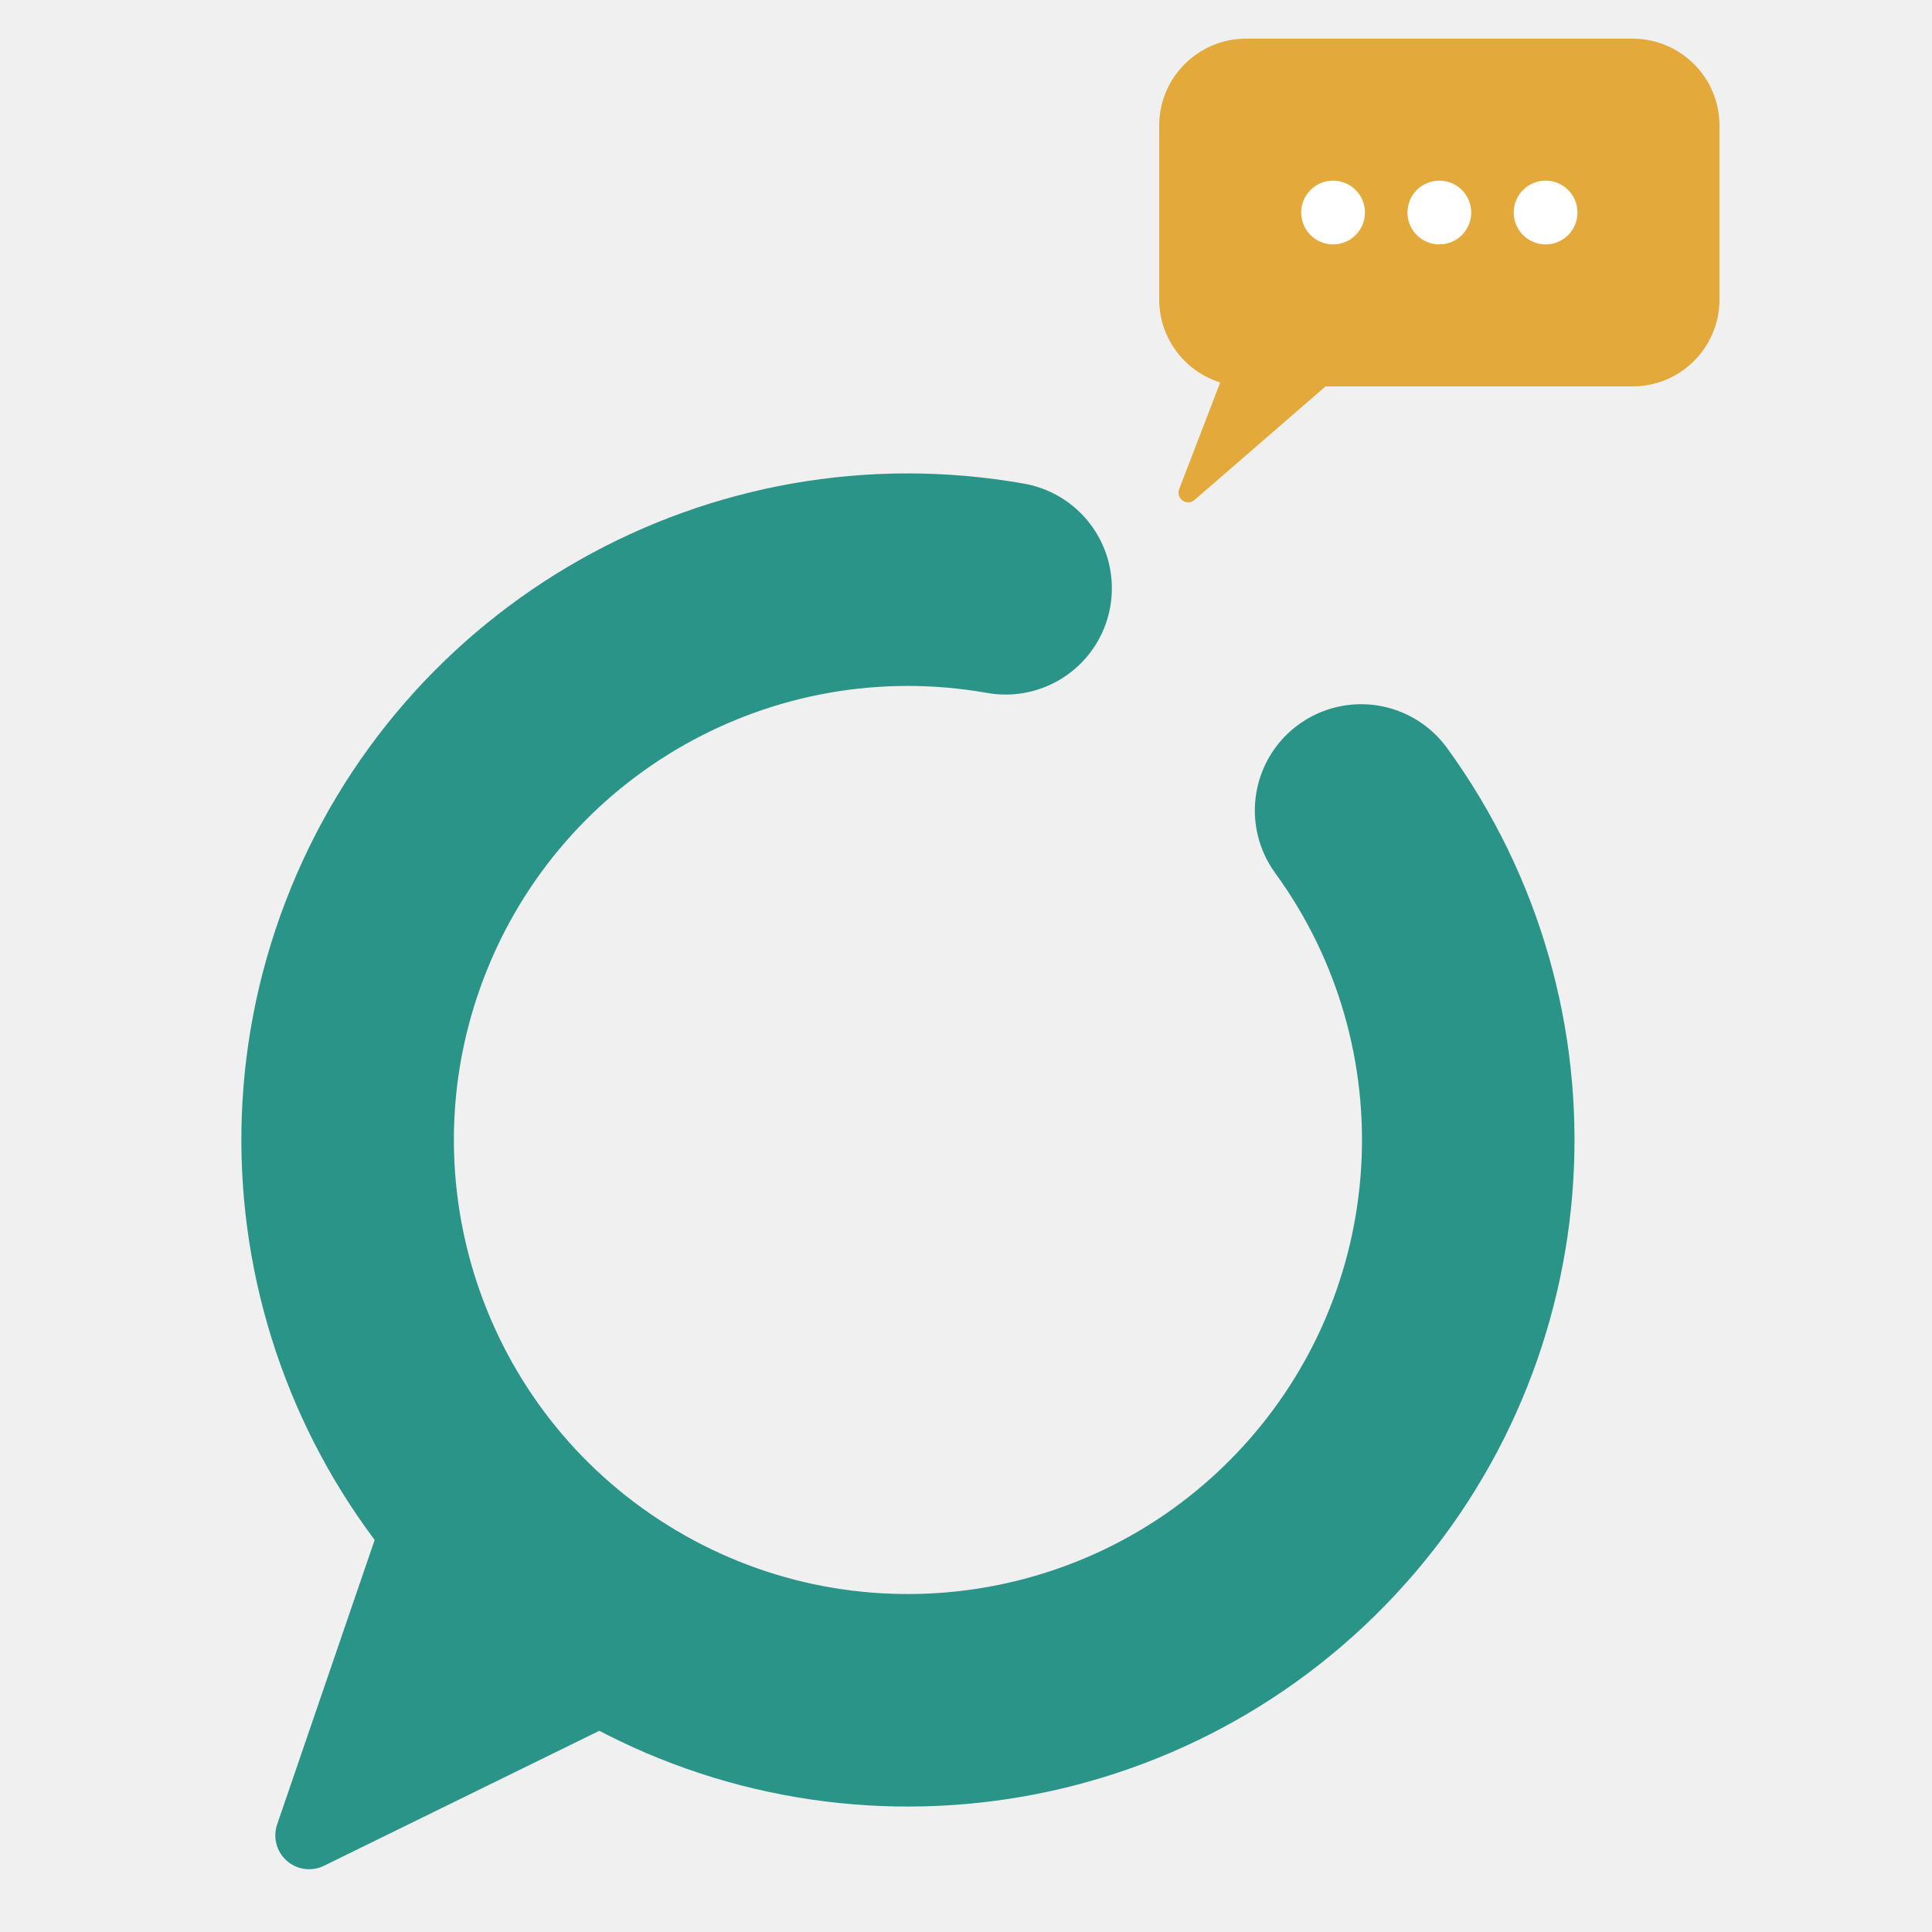
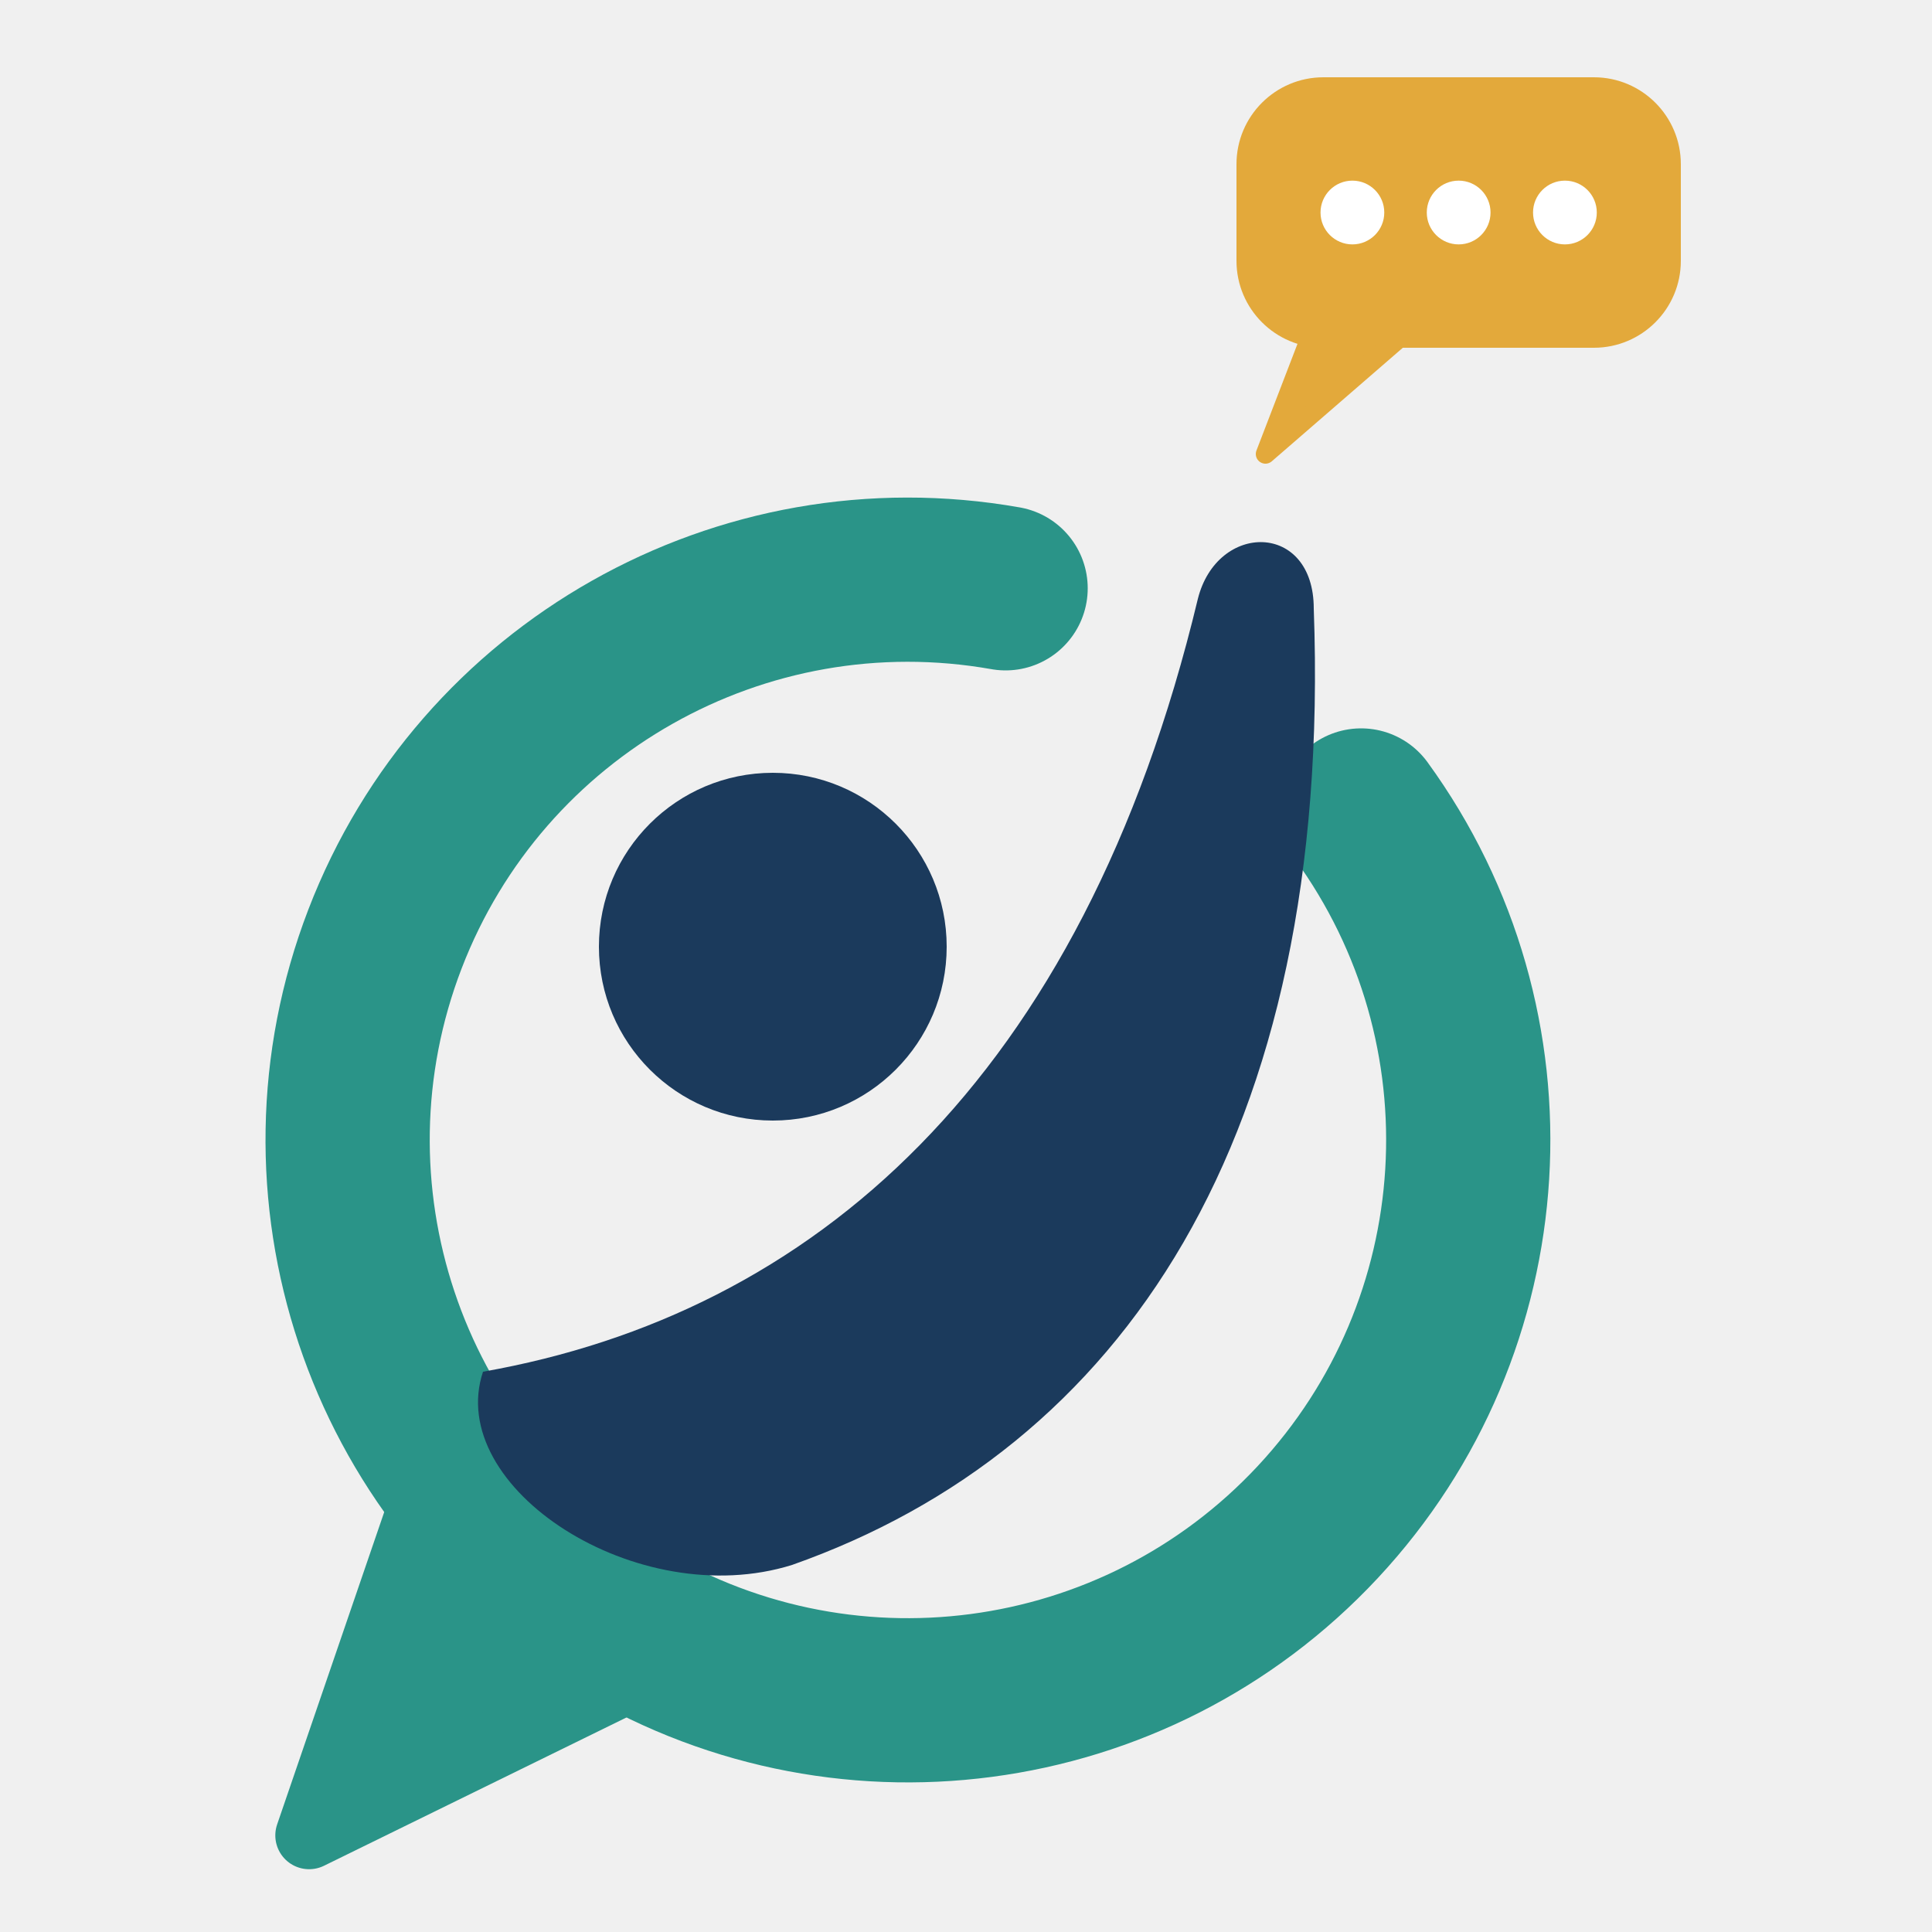
<svg xmlns="http://www.w3.org/2000/svg" viewBox="0 0 200 200">
-   <path d="M140.9 83.9 A58 58 0 1 1 104.1 60.9" fill="none" stroke="#2A9488" stroke-width="22" stroke-linecap="round" />
+   <path d="M140.9 83.9 A58 58 0 1 1 104.1 60.9" fill="none" stroke="#2A9488" stroke-width="17" stroke-linecap="round" />
  <path d="M46.5 147.7 L 32 190 L 73.0 169.9 Z" fill="#2A9488" stroke="#2A9488" stroke-width="7" stroke-linejoin="round" />
-   <rect x="120" y="4" width="58" height="36" rx="9" fill="#E3A93B" />
-   <path d="M 128 38 L 123 51 L 138 38 Z" fill="#E3A93B" stroke="#E3A93B" stroke-width="2" stroke-linejoin="round" />
-   <circle cx="138.0" cy="22.0" r="3.3" fill="#fff" />
-   <circle cx="149.0" cy="22.0" r="3.3" fill="#fff" />
-   <circle cx="160.0" cy="22.0" r="3.3" fill="#fff" />
+   <circle cx="80" cy="98" r="18" fill="#1B3A5C" />
+   <path d="M 50 142 C 84 136, 112 112, 124 62 C 126 54, 136 54, 136 63 C 138 118, 116 150, 82 162 C 66 167, 46 154, 50 142 Z" fill="#1B3A5C" />
+   <rect x="128" y="8" width="46" height="28" rx="9" fill="#E3A93B" />
+   <path d="M 136 34 L 131 47 L 146 34 Z" fill="#E3A93B" stroke="#E3A93B" stroke-width="2" stroke-linejoin="round" />
+   <circle cx="140.0" cy="22.0" r="3.3" fill="#fff" />
+   <circle cx="151.0" cy="22.0" r="3.3" fill="#fff" />
+   <circle cx="162.0" cy="22.0" r="3.3" fill="#fff" />
</svg>
